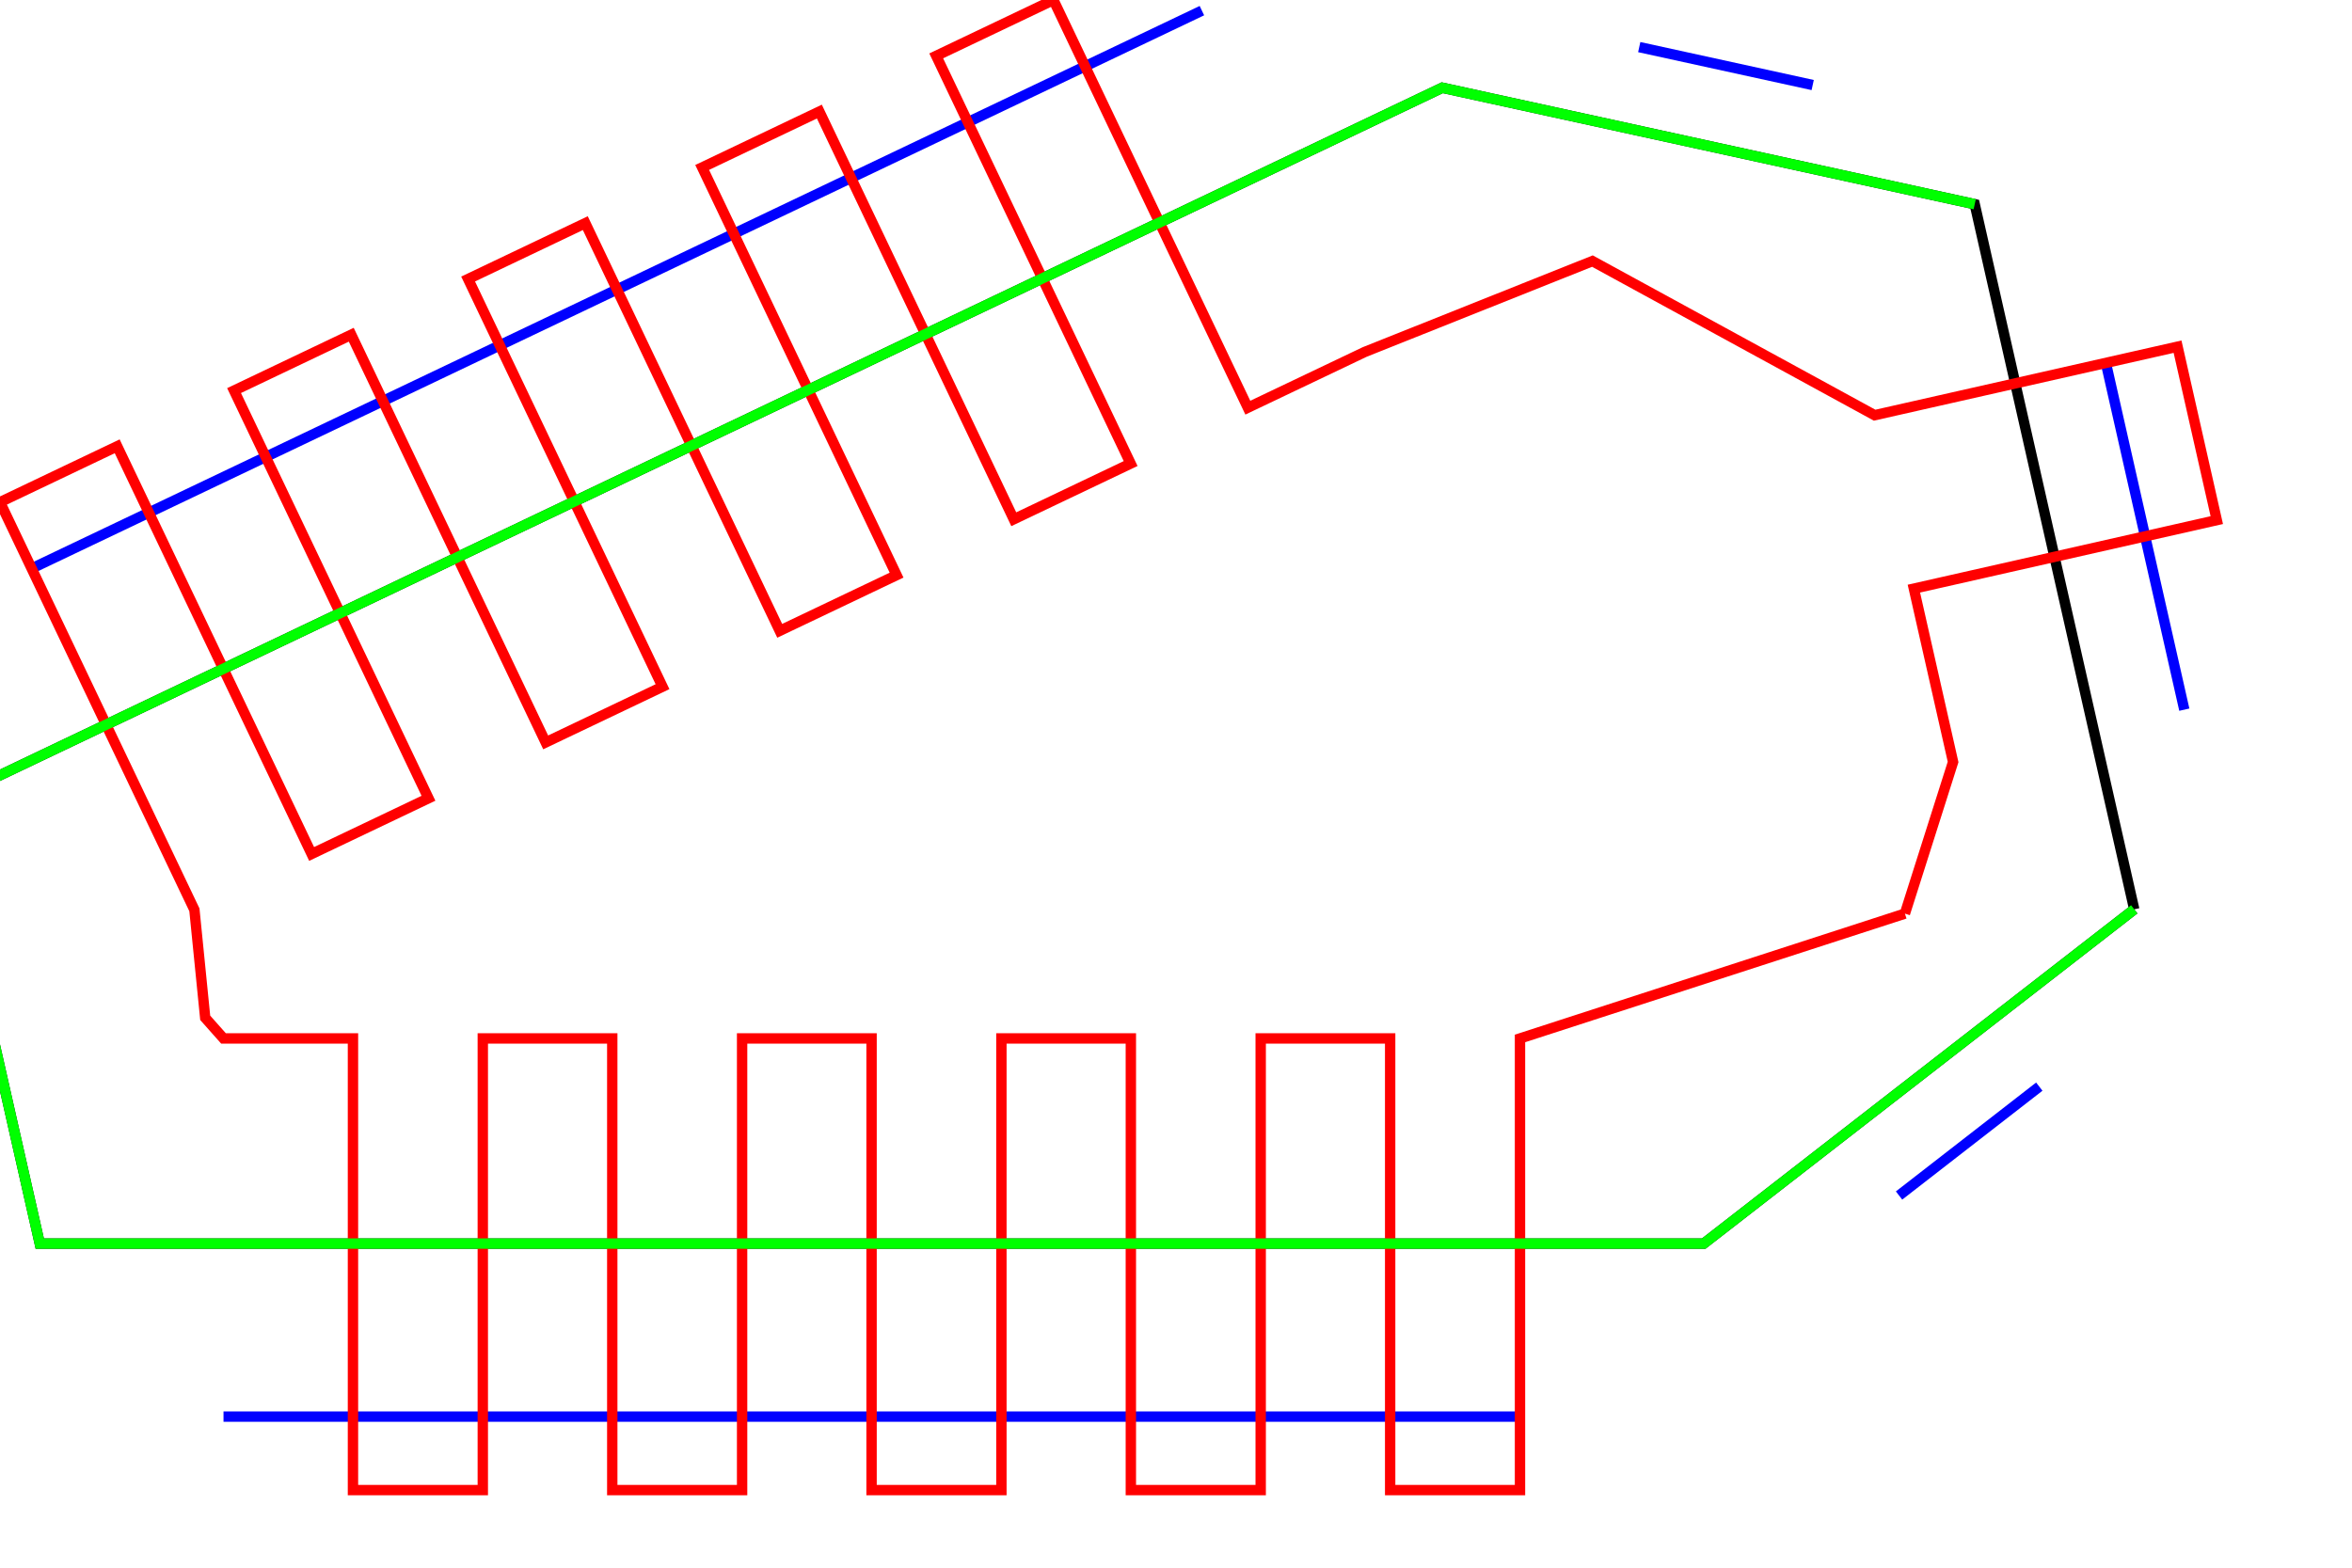
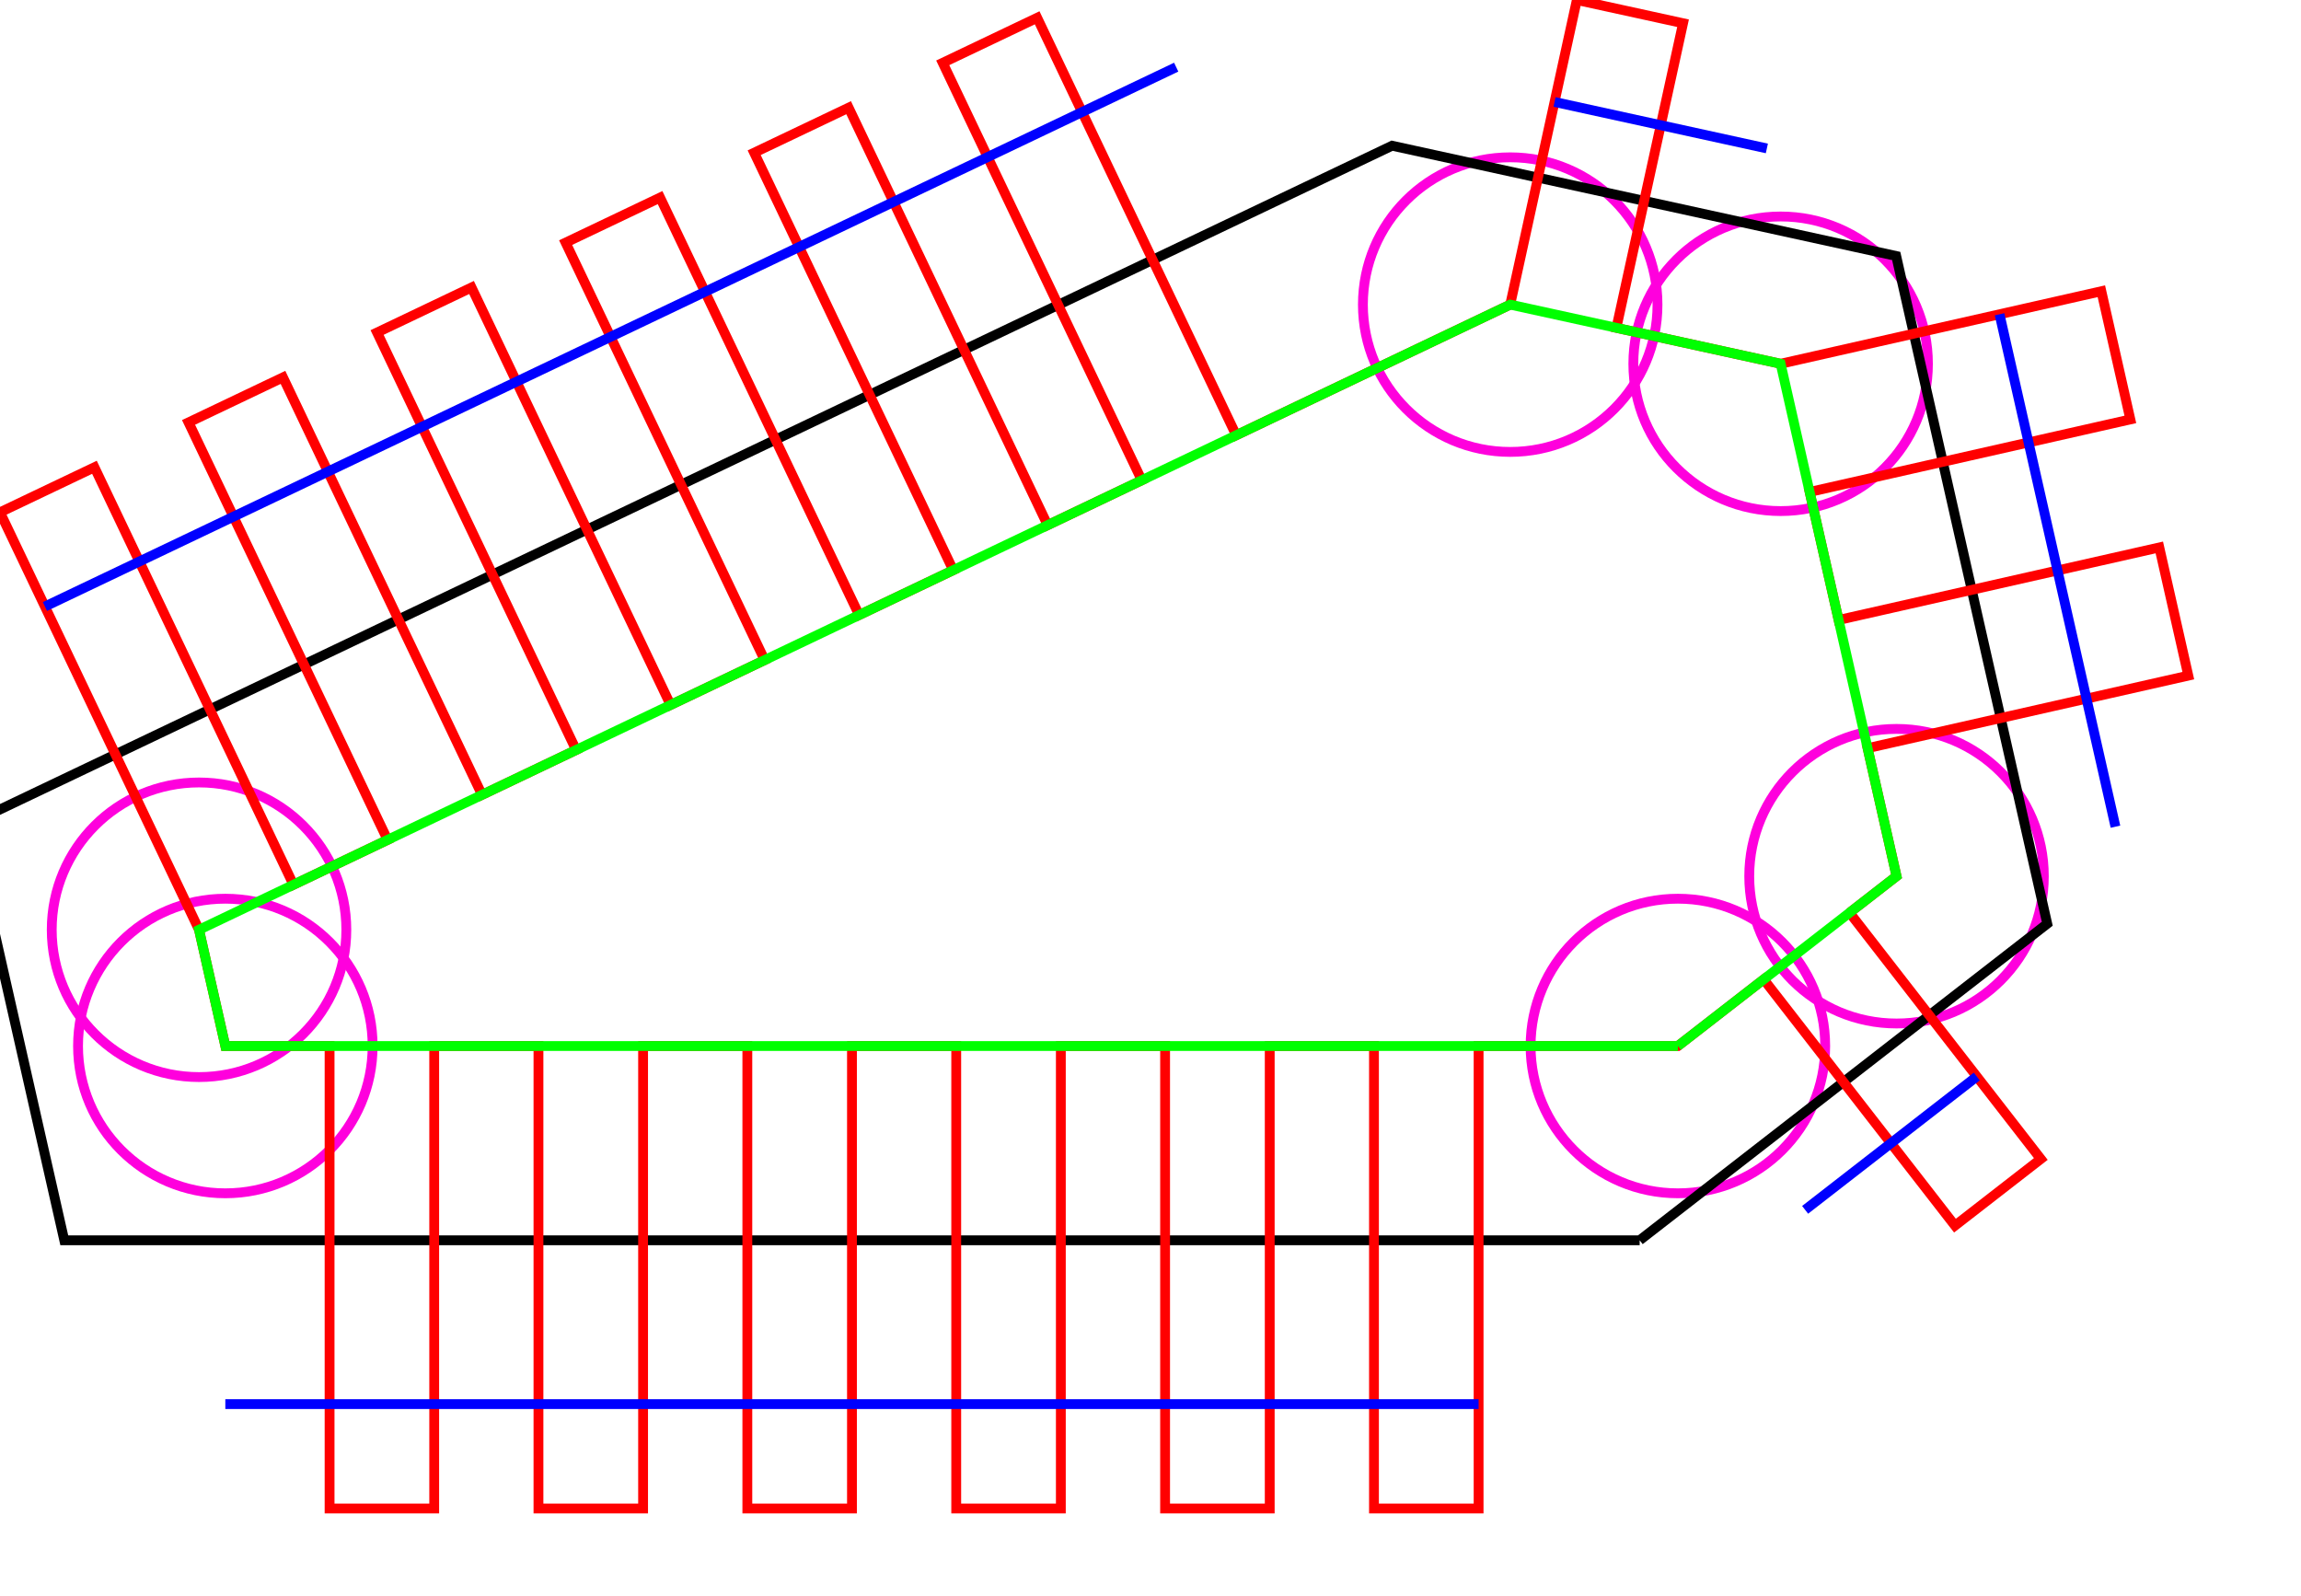
- <svg xmlns="http://www.w3.org/2000/svg" baseProfile="tiny" height="40mm" version="1.2" width="60mm">
+ <svg xmlns="http://www.w3.org/2000/svg" baseProfile="full" height="43mm" version="1.1" width="62mm">
  <defs />
-   <polyline fill="none" points="196.622,104.79 183.1,115.29" stroke="rgb(0%,0%,100%)" />
-   <polyline fill="none" points="146.553,136.611 21.55,136.611" stroke="rgb(0%,0%,100%)" />
-   <polyline fill="none" points="-17.015,106.478 -18.792,98.619" stroke="rgb(0%,0%,100%)" />
-   <polyline fill="none" points="3.05,54.823 115.884,1.025" stroke="rgb(0%,0%,100%)" />
-   <polyline fill="none" points="158.05,4.542 174.774,8.201" stroke="rgb(0%,0%,100%)" />
-   <polyline fill="none" points="203.04,34.997 210.604,68.437" stroke="rgb(0%,0%,100%)" />
-   <polyline fill="none" points="205.776,87.693 164.269,119.926 3.833,119.926 -5.761,77.508 139.057,8.461 190.395,19.693 205.776,87.693" stroke="rgb(0%,0%,0%)" />
-   <polyline fill="none" points="183.665,88.105 146.553,100.143 146.553,143.697 134.034,143.697 134.034,100.143 121.552,100.143 121.552,143.697 109.033,143.697 109.033,100.143 96.552,100.143 96.552,143.697 84.033,143.697 84.033,100.143 71.551,100.143 71.551,143.697 59.032,143.697 59.032,100.143 46.55,100.143 46.55,143.697 34.032,143.697 34.032,100.143 21.55,100.143 19.785,98.154 18.744,87.74 0.0,48.426 11.3,43.038 30.045,82.352 41.311,76.981 22.567,37.666 33.867,32.279 52.612,71.593 63.878,66.221 45.134,26.907 56.434,21.519 75.178,60.833 86.445,55.462 67.701,16.147 79.001,10.759 97.745,50.074 109.012,44.702 90.267,5.388 101.568,0.0 120.312,39.314 131.579,33.943 153.535,25.178 180.746,40.039 209.952,33.433 213.735,50.158 184.529,56.765 188.31,73.48 183.665,88.105" stroke="rgb(100%,0%,0%)" />
-   <polyline fill="none" points="205.776,87.693 164.269,119.926 3.833,119.926 -5.761,77.508 139.057,8.461 190.395,19.693" stroke="rgb(0%,100%,0%)" />
+   <circle cx="170.875" cy="106.522" r="15" style="fill:none;stroke:#ff00dd" />
+   <circle cx="22.947" cy="106.522" r="15" style="fill:none;stroke:#ff00dd" />
+   <circle cx="20.269" cy="94.685" r="15" style="fill:none;stroke:#ff00dd" />
+   <circle cx="153.797" cy="31.021" r="15" style="fill:none;stroke:#ff00dd" />
+   <circle cx="181.338" cy="37.046" r="15" style="fill:none;stroke:#ff00dd" />
+   <circle cx="193.141" cy="89.23" r="15" style="fill:none;stroke:#ff00dd" />
+   <polyline points="166.981,126.305 6.545,126.305 -3.05,83.886 141.768,14.839 193.107,26.071 208.488,94.072 166.981,126.305" style="fill:none;stroke:#000000" />
+   <polyline points="188.357,92.945 207.834,118.026 199.09,124.816 179.613,99.736 170.875,106.522 150.579,106.522 150.579,153.619 139.924,153.619 139.924,106.522 129.307,106.522 129.307,153.619 118.652,153.619 118.652,106.522 108.035,106.522 108.035,153.619 97.38,153.619 97.38,106.522 86.763,106.522 86.763,153.619 76.108,153.619 76.108,106.522 65.491,106.522 65.491,153.619 54.836,153.619 54.836,106.522 44.219,106.522 44.219,153.619 33.564,153.619 33.564,106.522 22.947,106.522 22.947,106.522 20.269,94.685 0.0,52.172 9.618,47.586 29.887,90.099 39.471,85.53 19.201,43.017 28.819,38.431 49.089,80.944 58.672,76.375 38.403,33.862 48.021,29.276 68.29,71.789 77.873,67.22 57.604,24.707 67.222,20.122 87.491,62.634 97.075,58.065 76.805,15.552 86.423,10.967 106.692,53.479 116.276,48.91 96.006,6.398 105.624,1.812 125.894,44.325 135.477,39.755 153.797,31.021 160.584,0.0 171.399,2.366 164.612,33.387 175.42,35.752 181.338,37.046 213.999,29.659 216.952,42.712 184.29,50.1 187.24,63.138 219.901,55.75 222.854,68.804 190.192,76.192 193.141,89.23 188.357,92.945" style="fill:none;stroke:#ff0000" />
+   <polyline points="170.875,106.522 22.947,106.522 20.269,94.685 153.797,31.021 181.338,37.046 193.141,89.23 170.875,106.522" style="fill:none;stroke:#00ff00" />
+   <polyline points="201.314,109.63 183.831,123.206" style="fill:none;stroke:#0000ff" />
+   <polyline points="150.579,142.989 22.947,142.989" style="fill:none;stroke:#0000ff" />
+   <polyline points="-13.853,114.846 -16.531,103.008" style="fill:none;stroke:#0000ff" />
+   <polyline points="4.575,61.767 119.783,6.838" style="fill:none;stroke:#0000ff" />
+   <polyline points="158.312,10.384 179.935,15.115" style="fill:none;stroke:#0000ff" />
+   <polyline points="203.631,32.004 215.435,84.187" style="fill:none;stroke:#0000ff" />
</svg>
